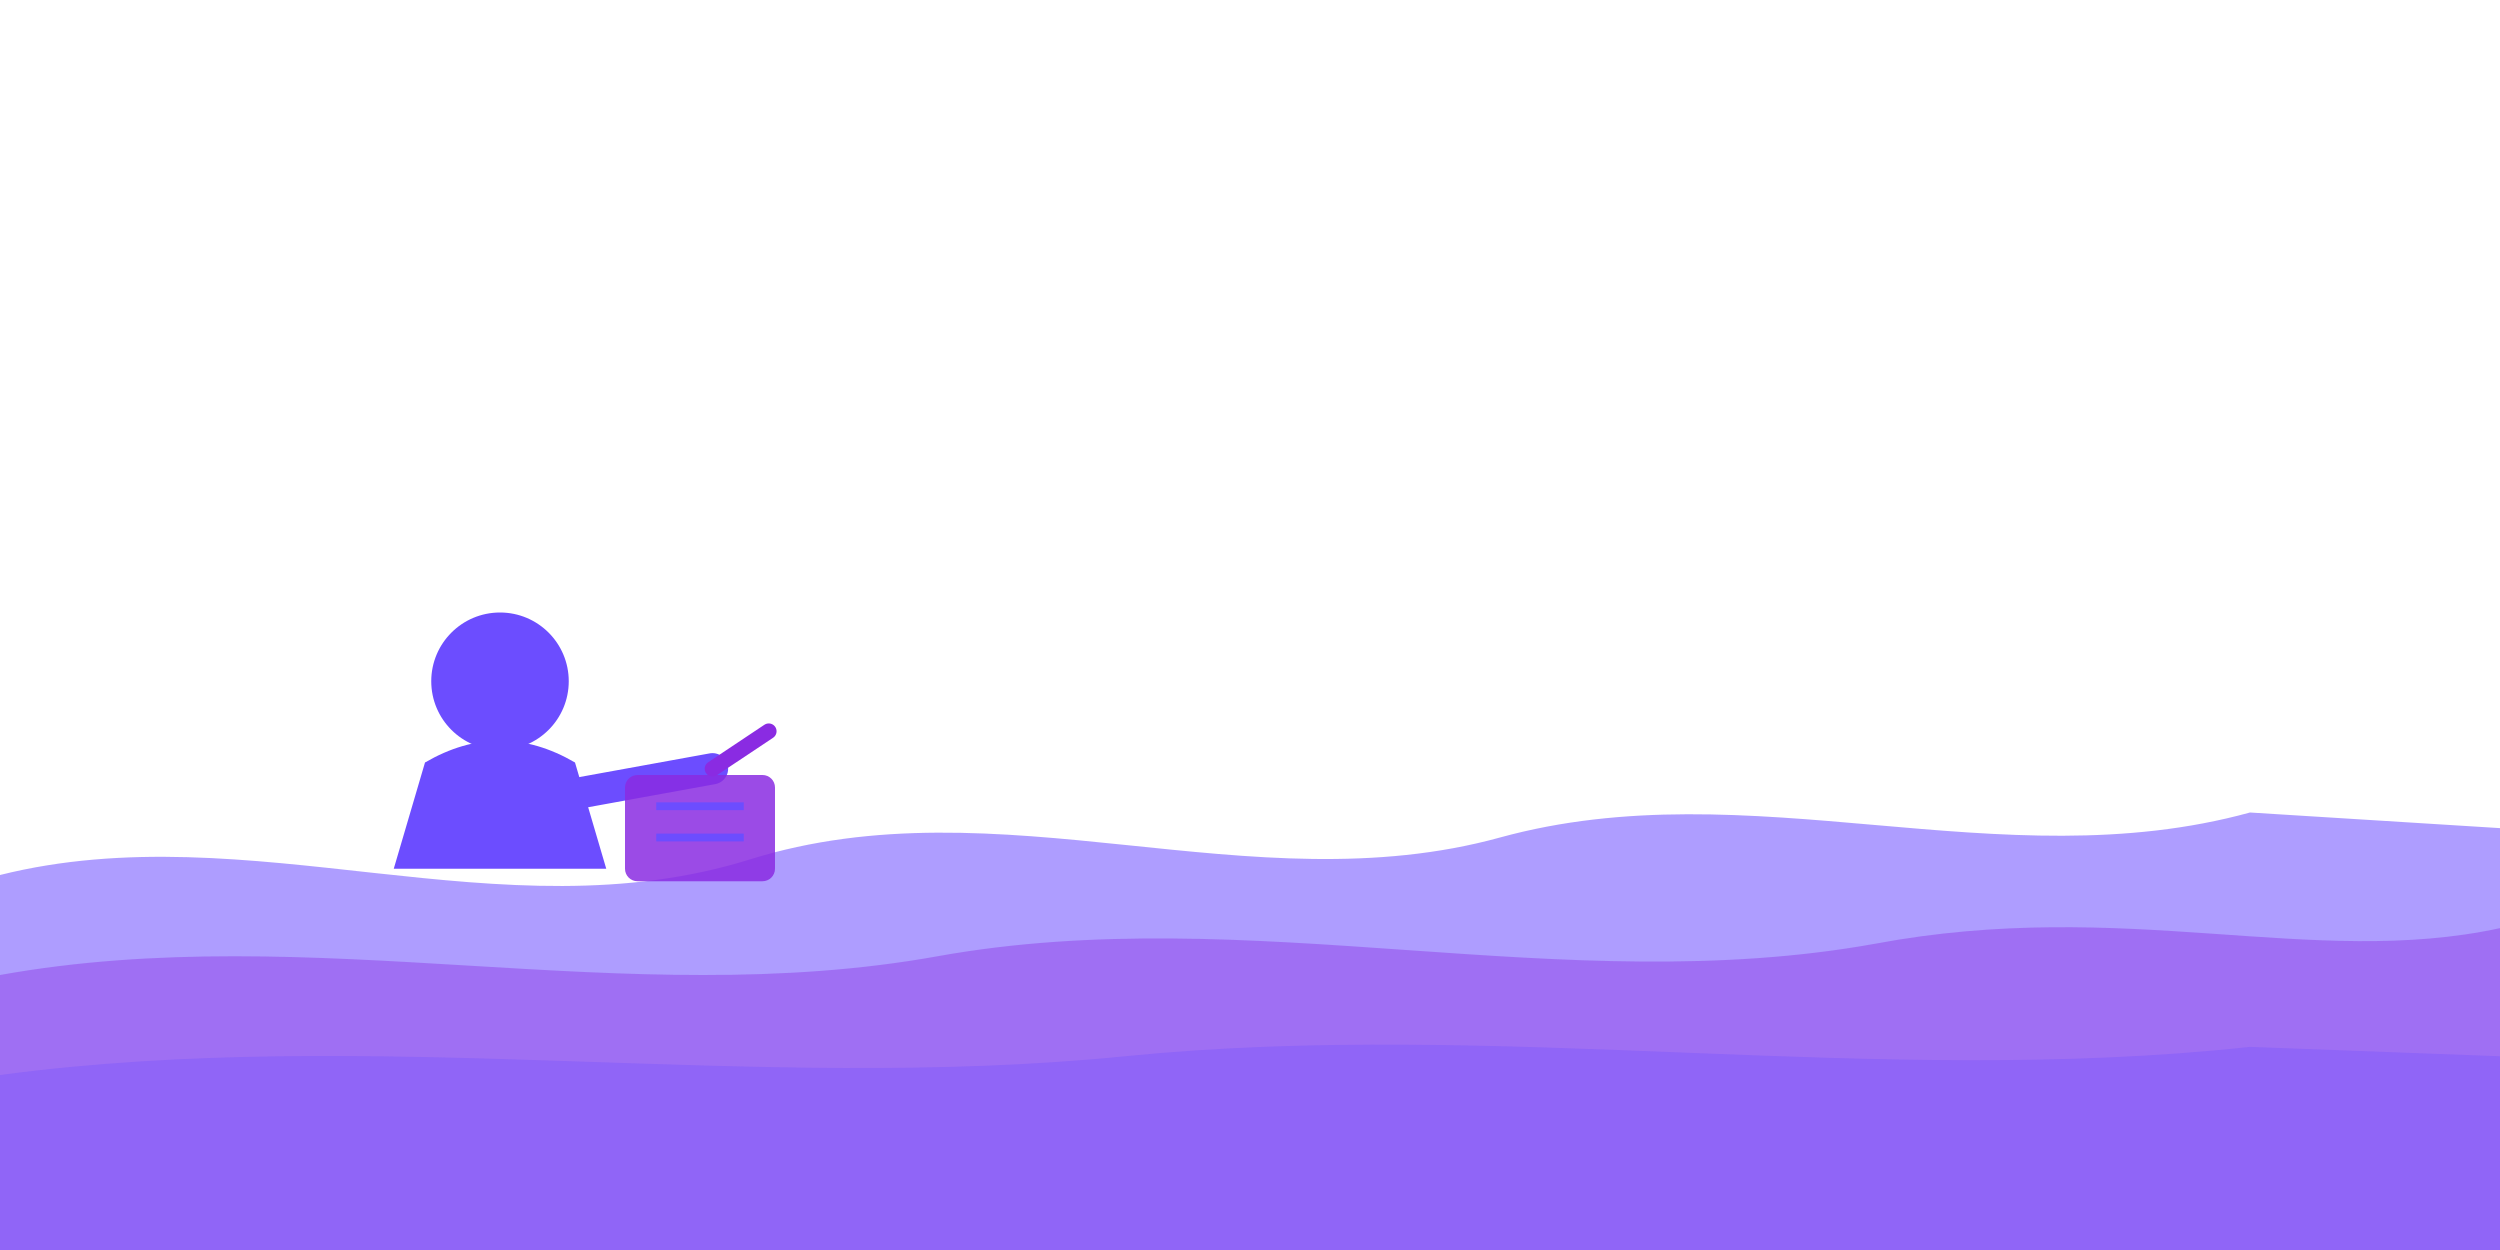
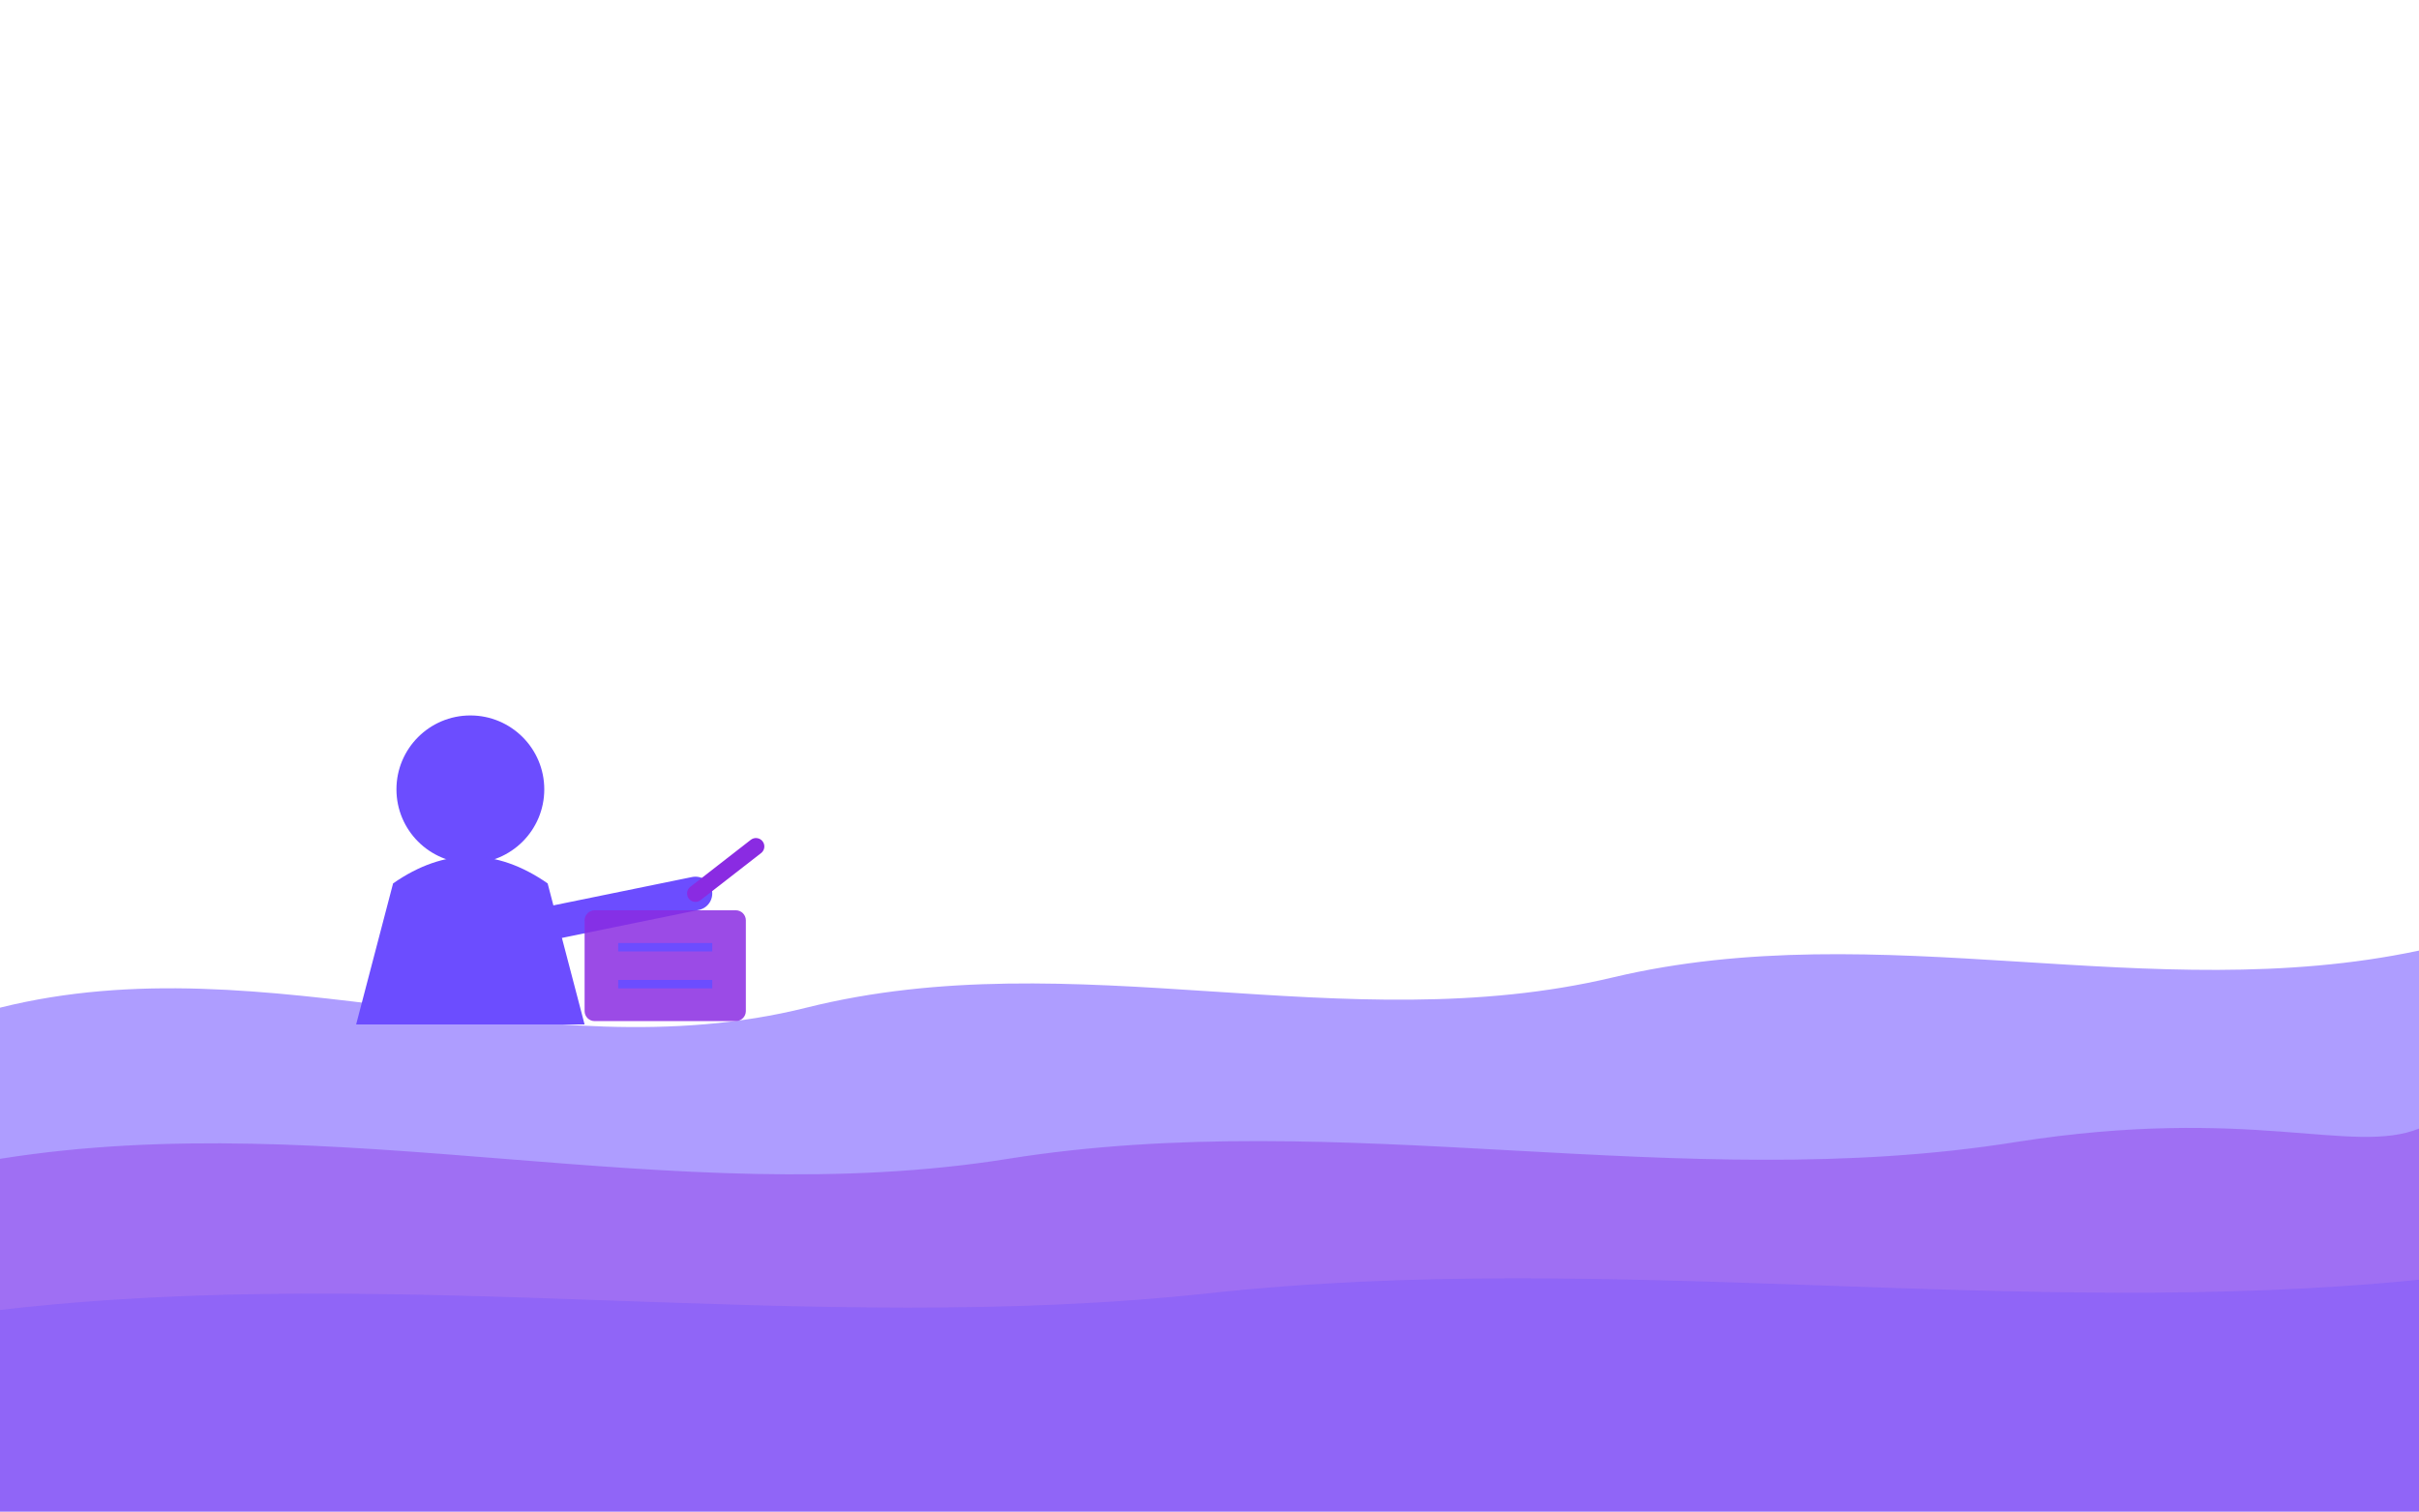
- <svg xmlns="http://www.w3.org/2000/svg" viewBox="0 0 800 400">
-   <path d="M0 280 C80 260 160 300 240 275 C320 250 400 290 480 268 C560 246 640 282 720 260 L800 265 L800 400 L0 400 Z" fill="#6C4DFF" opacity="0.55" />
-   <path d="M0 312 C100 294 200 324 300 306 C400 288 500 320 600 302 C680 287 740 310 800 297 L800 400 L0 400 Z" fill="#8A2BE2" opacity="0.4" />
-   <path d="M0 344 C120 328 240 350 360 338 C480 326 600 348 720 335 L800 338 L800 400 L0 400 Z" fill="#6C4DFF" opacity="0.3" />
-   <circle cx="160" cy="218" r="22" fill="#6C4DFF" />
-   <path d="M136 244 Q160 230 184 244 L194 278 L126 278 Z" fill="#6C4DFF" />
-   <line x1="184" y1="254" x2="228" y2="246" stroke="#6C4DFF" stroke-width="10" stroke-linecap="round" />
-   <line x1="228" y1="246" x2="246" y2="234" stroke="#8A2BE2" stroke-width="5" stroke-linecap="round" />
-   <rect x="200" y="248" width="48" height="34" rx="4" fill="#8A2BE2" opacity="0.85" />
-   <line x1="210" y1="258" x2="238" y2="258" stroke="#6C4DFF" stroke-width="2.5" />
-   <line x1="210" y1="268" x2="238" y2="268" stroke="#6C4DFF" stroke-width="2.5" />
+ <svg xmlns="http://www.w3.org/2000/svg" viewBox="0 0 1440 900" width="100%" height="100%">
+   <path d="M0 600 C160 560 320 640 480 600 C640 560 800 620 960 582 C1120 544 1280 600 1440 566 L1440 900 L0 900 Z" fill="#6C4DFF" opacity="0.55" />
+   <path d="M0 690 C200 658 400 722 600 690 C800 658 1000 712 1200 680 C1340 658 1400 688 1440 672 L1440 900 L0 900 Z" fill="#8A2BE2" opacity="0.4" />
+   <path d="M0 780 C240 752 480 796 720 770 C960 744 1200 786 1440 762 L1440 900 L0 900 Z" fill="#6C4DFF" opacity="0.3" />
+   <circle cx="280" cy="470" r="44" fill="#6C4DFF" />
+   <path d="M234 526 Q280 494 326 526 L348 610 L212 610 Z" fill="#6C4DFF" />
+   <line x1="326" y1="550" x2="414" y2="532" stroke="#6C4DFF" stroke-width="20" stroke-linecap="round" />
+   <line x1="414" y1="532" x2="450" y2="504" stroke="#8A2BE2" stroke-width="10" stroke-linecap="round" />
+   <rect x="348" y="542" width="96" height="66" rx="6" fill="#8A2BE2" opacity="0.85" />
+   <line x1="368" y1="564" x2="424" y2="564" stroke="#6C4DFF" stroke-width="5" />
+   <line x1="368" y1="586" x2="424" y2="586" stroke="#6C4DFF" stroke-width="5" />
</svg>
